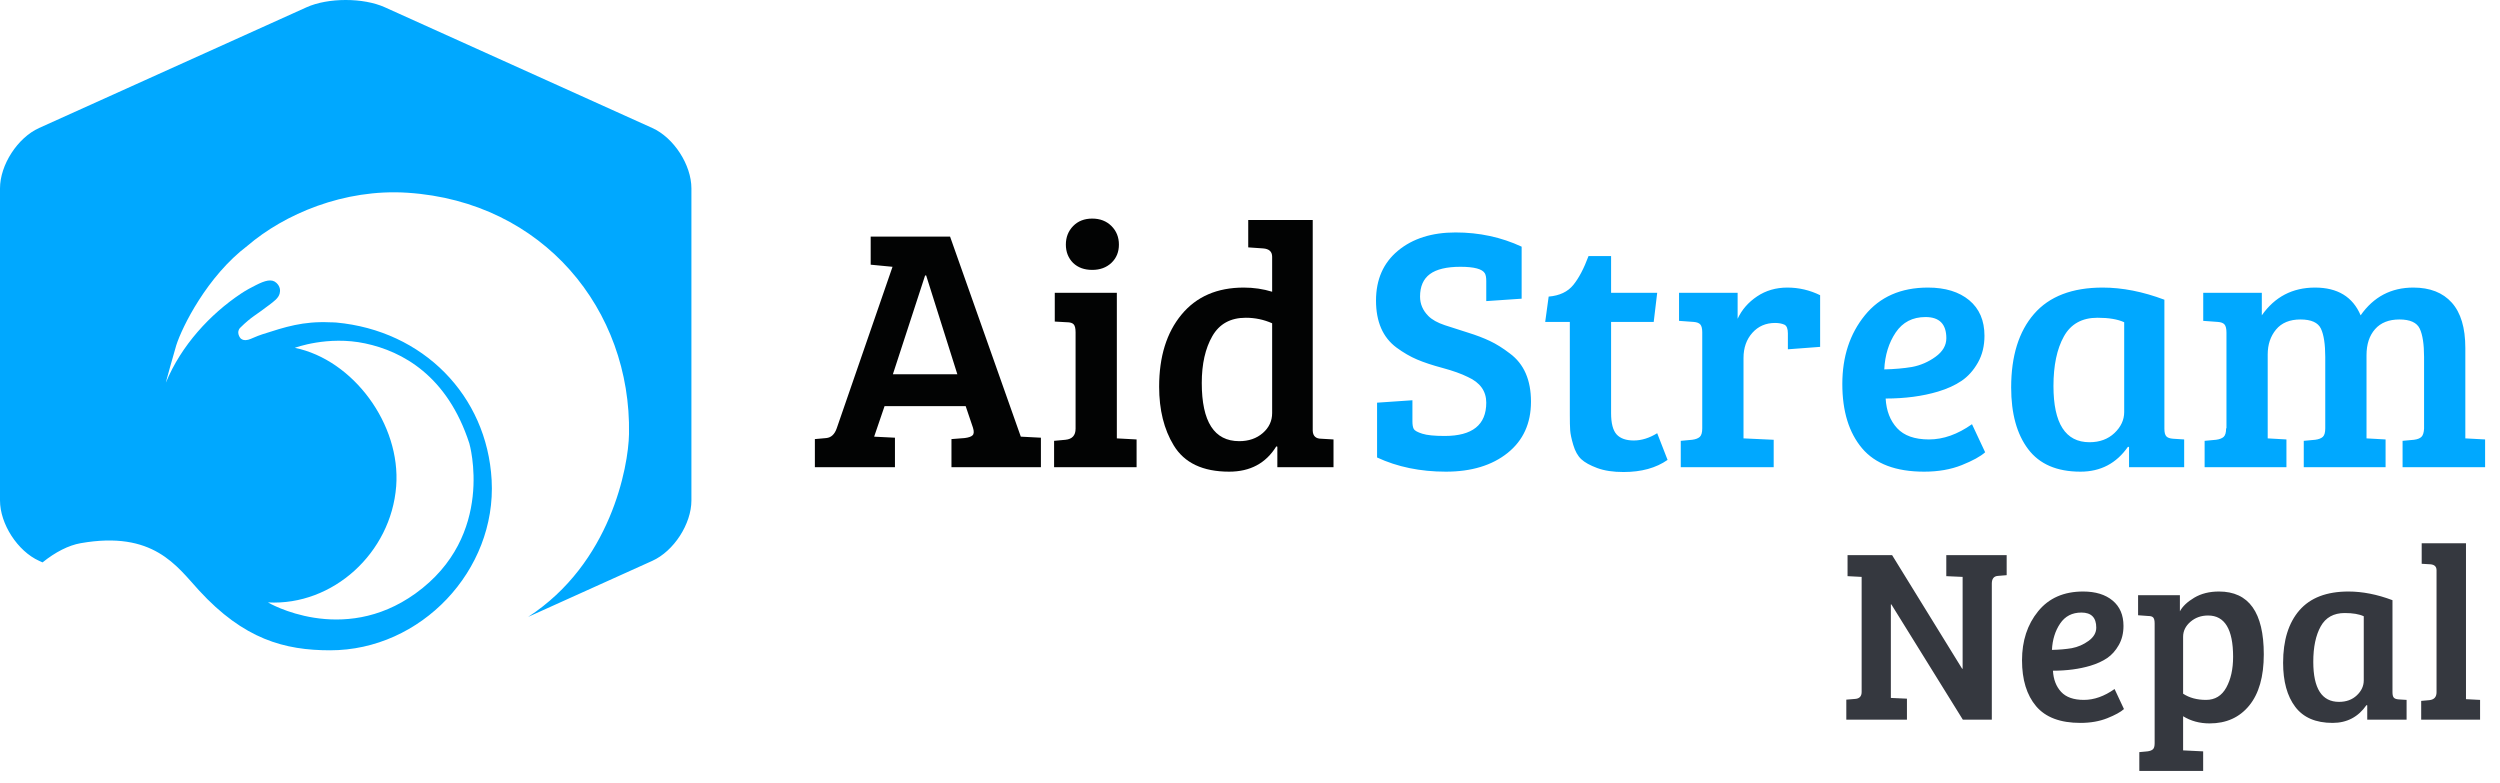
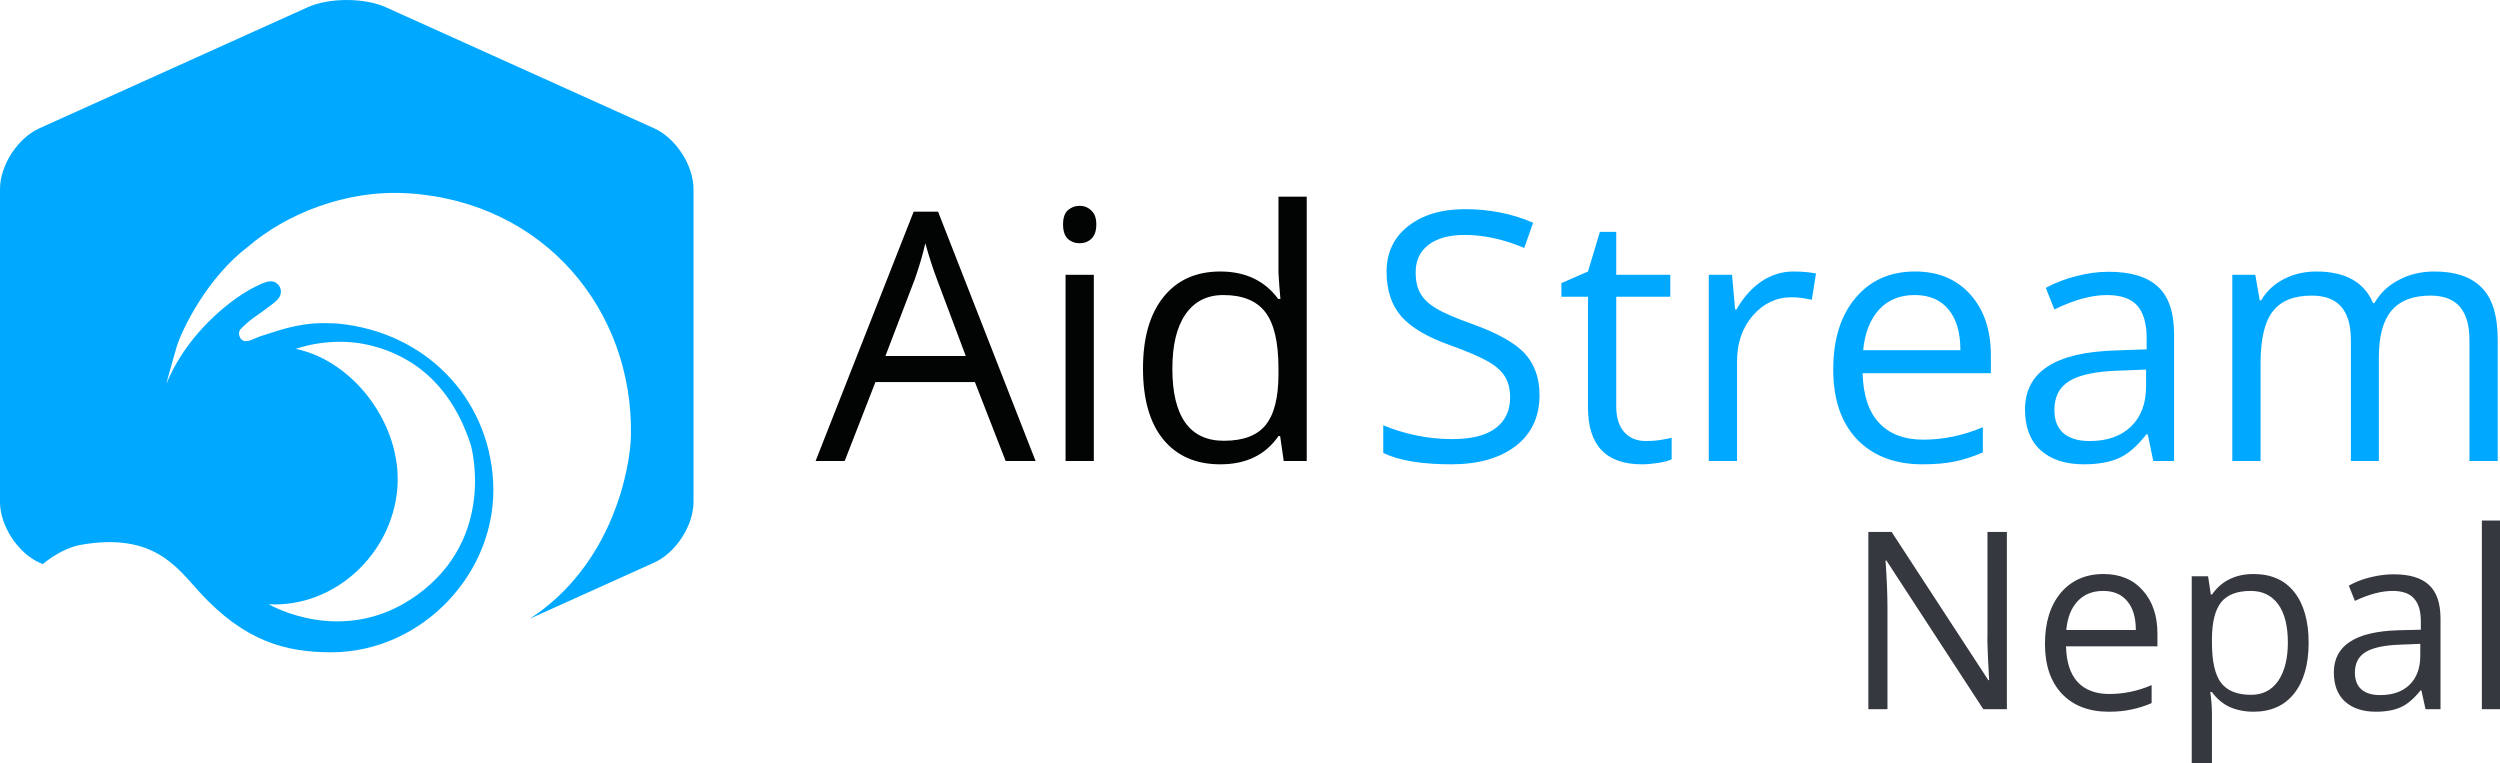
- <svg xmlns="http://www.w3.org/2000/svg" width="99px" height="31px" viewBox="0 0 99 31" version="1.1">
-   <g id="NGO" stroke="none" stroke-width="1" fill="none" fill-rule="evenodd">
-     <g id="login-copy" transform="translate(-17, -11)">
-       <g id="Group" transform="translate(17, 11)">
-         <path d="M15.689,19.255 C15.877,16.805 13.988,14.249 11.675,13.774 C11.675,13.774 12.977,13.283 14.461,13.599 C15.935,13.912 17.714,14.876 18.585,17.556 C18.585,17.556 19.647,21.206 16.451,23.503 C13.545,25.591 10.61,23.856 10.61,23.856 C13.181,23.994 15.486,21.899 15.689,19.255 M1.685,22.271 C2.191,21.861 2.72,21.593 3.195,21.51 C6.07,21.005 6.992,22.41 7.877,23.376 C9.658,25.319 11.273,25.751 13.071,25.752 C16.67,25.754 19.667,22.586 19.469,19.009 C19.284,15.658 16.751,13.089 13.313,12.772 C13.226,12.764 13.153,12.767 13.066,12.763 C11.999,12.717 11.307,12.943 10.387,13.239 C10.122,13.324 9.954,13.422 9.829,13.454 C9.678,13.493 9.595,13.453 9.542,13.412 C9.494,13.375 9.343,13.147 9.516,12.976 C9.961,12.536 10.117,12.495 10.652,12.083 C10.847,11.934 11.025,11.81 11.074,11.626 C11.106,11.507 11.1,11.346 10.946,11.202 C10.76,11.027 10.491,11.111 10.133,11.292 C9.957,11.381 9.76,11.482 9.544,11.626 C8.319,12.443 7.176,13.681 6.573,15.142 C6.539,15.226 6.928,13.837 6.979,13.676 C7.21,12.949 8.203,10.939 9.8,9.732 C11.257,8.484 13.617,7.467 16.141,7.633 C21.516,7.988 25.001,12.267 24.909,17.187 C24.885,18.488 24.184,22.306 20.914,24.429 L25.83,22.21 C26.683,21.826 27.38,20.748 27.38,19.817 L27.38,7.461 C27.38,6.529 26.683,5.452 25.83,5.068 L15.239,0.288 C14.387,-0.096 12.993,-0.096 12.14,0.288 L1.55,5.068 C0.697,5.452 -1.03028697e-13,6.529 -1.03028697e-13,7.461 L-1.03028697e-13,19.817 C-1.03028697e-13,20.748 0.697,21.826 1.55,22.21" id="Fill-1" fill="#00A8FF" />
-         <path d="M33.134,16.962 L35.344,10.565 L34.479,10.482 L34.479,9.37 L37.623,9.37 L40.424,17.292 L40.437,17.292 L41.22,17.333 L41.22,18.5 L37.678,18.5 L37.678,17.388 L38.2,17.347 C38.355,17.328 38.46,17.292 38.515,17.237 C38.57,17.182 38.575,17.081 38.529,16.935 L38.241,16.084 L35.028,16.084 L34.616,17.292 L35.44,17.333 L35.44,18.5 L32.269,18.5 L32.269,17.388 L32.722,17.347 C32.914,17.328 33.051,17.2 33.134,16.962 Z M36.634,10.908 L35.358,14.821 L37.911,14.821 L36.676,10.908 L36.634,10.908 Z M44.227,11.594 L44.227,17.36 L45.009,17.402 L45.009,18.5 L41.742,18.5 L41.742,17.457 L42.195,17.415 C42.46,17.388 42.593,17.242 42.593,16.976 L42.593,13.159 C42.593,13.004 42.568,12.899 42.517,12.844 C42.467,12.789 42.378,12.761 42.25,12.761 L41.769,12.734 L41.769,11.594 L44.227,11.594 Z M42.497,10.414 C42.305,10.221 42.208,9.979 42.208,9.686 C42.208,9.393 42.305,9.148 42.497,8.951 C42.689,8.755 42.941,8.656 43.252,8.656 C43.563,8.656 43.817,8.755 44.014,8.951 C44.211,9.148 44.309,9.393 44.309,9.686 C44.309,9.979 44.211,10.219 44.014,10.407 C43.817,10.594 43.563,10.688 43.252,10.688 C42.941,10.688 42.689,10.597 42.497,10.414 Z M49.251,11.388 C49.645,11.388 50.02,11.443 50.377,11.553 L50.377,10.166 C50.377,9.965 50.258,9.855 50.02,9.837 L49.43,9.796 L49.43,8.711 L51.984,8.711 L51.984,17.058 C51.993,17.269 52.107,17.374 52.327,17.374 L52.807,17.402 L52.807,18.5 L50.583,18.5 L50.583,17.69 L50.542,17.676 C50.13,18.344 49.508,18.678 48.675,18.678 C47.631,18.678 46.899,18.331 46.478,17.635 C46.094,17.004 45.902,16.23 45.902,15.315 C45.902,14.125 46.197,13.173 46.787,12.459 C47.377,11.745 48.199,11.388 49.251,11.388 Z M50.377,16.358 L50.377,12.802 C50.048,12.656 49.7,12.583 49.334,12.583 C48.73,12.583 48.288,12.825 48.009,13.31 C47.73,13.796 47.59,14.413 47.59,15.164 C47.59,16.702 48.084,17.47 49.073,17.47 C49.448,17.47 49.759,17.363 50.007,17.148 C50.254,16.933 50.377,16.669 50.377,16.358 Z" id="Aid" fill="#020303" />
-         <path d="M57.209,17.264 C58.307,17.264 58.856,16.825 58.856,15.946 C58.856,15.489 58.614,15.15 58.129,14.93 C57.872,14.802 57.54,14.683 57.133,14.573 C56.726,14.464 56.387,14.352 56.117,14.237 C55.847,14.123 55.575,13.965 55.3,13.763 C54.76,13.361 54.49,12.741 54.49,11.903 C54.49,11.066 54.781,10.407 55.362,9.926 C55.943,9.446 56.703,9.205 57.641,9.205 C58.579,9.205 59.451,9.393 60.257,9.768 L60.257,11.828 L58.856,11.924 L58.856,11.128 C58.856,10.99 58.838,10.89 58.801,10.825 C58.701,10.652 58.378,10.565 57.833,10.565 C57.289,10.565 56.886,10.661 56.625,10.853 C56.364,11.045 56.234,11.343 56.234,11.745 C56.234,12.038 56.344,12.294 56.563,12.514 C56.71,12.661 56.927,12.782 57.216,12.878 C57.504,12.974 57.81,13.072 58.135,13.173 C58.46,13.274 58.749,13.384 59,13.503 C59.252,13.622 59.515,13.786 59.79,13.997 C60.348,14.409 60.627,15.045 60.627,15.905 C60.627,16.766 60.318,17.443 59.701,17.937 C59.083,18.431 58.268,18.678 57.257,18.678 C56.245,18.678 55.337,18.491 54.532,18.116 L54.532,15.946 L55.932,15.85 L55.932,16.688 C55.932,16.825 55.95,16.926 55.987,16.99 C56.023,17.054 56.136,17.116 56.323,17.175 C56.511,17.235 56.806,17.264 57.209,17.264 Z M62.906,10.139 L63.799,10.139 L63.799,11.594 L65.625,11.594 L65.487,12.748 L63.799,12.748 L63.799,16.358 C63.799,16.761 63.872,17.042 64.018,17.203 C64.165,17.363 64.391,17.443 64.698,17.443 C65.005,17.443 65.313,17.347 65.625,17.155 L66.036,18.212 C65.579,18.532 64.998,18.692 64.293,18.692 C63.881,18.692 63.533,18.64 63.249,18.534 C62.966,18.429 62.755,18.312 62.618,18.184 C62.481,18.056 62.375,17.868 62.302,17.621 C62.229,17.374 62.188,17.18 62.179,17.038 C62.169,16.896 62.165,16.688 62.165,16.413 L62.165,12.748 L61.19,12.748 L61.327,11.745 C61.758,11.709 62.083,11.555 62.302,11.285 C62.522,11.015 62.723,10.633 62.906,10.139 Z M67.409,16.962 L67.409,13.159 C67.409,13.013 67.384,12.91 67.334,12.851 C67.284,12.791 67.194,12.757 67.066,12.748 L66.49,12.706 L66.49,11.594 L68.81,11.594 L68.81,12.624 C68.974,12.267 69.231,11.972 69.579,11.738 C69.926,11.505 70.327,11.388 70.78,11.388 C71.233,11.388 71.665,11.489 72.077,11.69 L72.077,13.736 L70.8,13.832 L70.8,13.201 C70.8,13.018 70.755,12.903 70.663,12.857 C70.562,12.812 70.439,12.789 70.292,12.789 C69.926,12.789 69.627,12.919 69.393,13.18 C69.16,13.441 69.043,13.773 69.043,14.175 L69.043,17.36 L70.238,17.415 L70.238,18.5 L66.558,18.5 L66.558,17.457 L67.011,17.415 C67.149,17.397 67.249,17.358 67.313,17.299 C67.377,17.239 67.409,17.127 67.409,16.962 Z M76.347,11.388 C77.033,11.388 77.578,11.555 77.981,11.889 C78.383,12.224 78.585,12.693 78.585,13.297 C78.585,13.699 78.498,14.054 78.324,14.361 C78.15,14.667 77.935,14.908 77.679,15.081 C77.422,15.255 77.111,15.397 76.745,15.507 C76.132,15.69 75.441,15.782 74.672,15.782 C74.699,16.267 74.851,16.658 75.125,16.955 C75.4,17.253 75.821,17.402 76.388,17.402 C76.956,17.402 77.523,17.2 78.091,16.798 L78.612,17.91 C78.429,18.074 78.12,18.244 77.686,18.418 C77.251,18.592 76.754,18.678 76.196,18.678 C75.079,18.678 74.26,18.37 73.738,17.752 C73.217,17.134 72.956,16.285 72.956,15.205 C72.956,14.125 73.253,13.219 73.848,12.487 C74.443,11.754 75.276,11.388 76.347,11.388 Z M75.715,14.532 C76.054,14.468 76.365,14.333 76.649,14.127 C76.933,13.921 77.075,13.677 77.075,13.393 C77.075,12.834 76.8,12.555 76.251,12.555 C75.738,12.555 75.345,12.759 75.07,13.166 C74.796,13.574 74.645,14.061 74.617,14.628 C75.02,14.619 75.386,14.587 75.715,14.532 Z M85.71,11.869 L85.71,16.976 C85.71,17.123 85.735,17.223 85.786,17.278 C85.836,17.333 85.925,17.365 86.053,17.374 L86.493,17.402 L86.493,18.5 L84.31,18.5 L84.31,17.704 L84.269,17.69 C83.811,18.349 83.184,18.678 82.388,18.678 C81.454,18.678 80.763,18.381 80.315,17.786 C79.866,17.191 79.642,16.377 79.642,15.342 C79.642,14.098 79.944,13.127 80.548,12.432 C81.152,11.736 82.058,11.388 83.266,11.388 C84.044,11.388 84.859,11.549 85.71,11.869 Z M84.118,16.317 L84.118,12.761 C83.861,12.642 83.509,12.583 83.06,12.583 C82.447,12.583 82.003,12.83 81.729,13.324 C81.454,13.818 81.317,14.473 81.317,15.287 C81.317,16.77 81.793,17.512 82.745,17.512 C83.147,17.512 83.477,17.39 83.733,17.148 C83.989,16.905 84.118,16.628 84.118,16.317 Z M87.248,12.706 L87.248,11.594 L89.568,11.594 L89.568,12.487 C90.081,11.754 90.783,11.388 91.675,11.388 C92.568,11.388 93.17,11.754 93.481,12.487 C93.993,11.754 94.689,11.388 95.568,11.388 C96.227,11.388 96.735,11.587 97.092,11.986 C97.448,12.384 97.627,12.981 97.627,13.777 L97.627,17.36 L98.41,17.402 L98.41,18.5 L95.142,18.5 L95.142,17.457 L95.595,17.415 C95.732,17.397 95.831,17.358 95.89,17.299 C95.95,17.239 95.984,17.132 95.993,16.976 L95.993,14.134 C95.993,13.631 95.936,13.258 95.822,13.015 C95.707,12.773 95.439,12.651 95.018,12.651 C94.597,12.651 94.275,12.78 94.051,13.036 C93.826,13.292 93.714,13.635 93.714,14.066 L93.714,17.36 L94.469,17.402 L94.469,18.5 L91.229,18.5 L91.229,17.457 L91.682,17.415 C91.82,17.397 91.92,17.358 91.984,17.299 C92.048,17.239 92.08,17.127 92.08,16.962 L92.08,14.134 C92.08,13.631 92.023,13.258 91.909,13.015 C91.794,12.773 91.524,12.651 91.099,12.651 C90.673,12.651 90.351,12.784 90.131,13.05 C89.911,13.315 89.801,13.644 89.801,14.038 L89.801,17.36 L90.543,17.402 L90.543,18.5 L87.303,18.5 L87.303,17.457 L87.756,17.415 C87.893,17.397 87.994,17.358 88.058,17.299 C88.122,17.239 88.154,17.127 88.154,16.962 L88.168,16.962 L88.168,13.173 C88.168,13.018 88.142,12.91 88.092,12.851 C88.042,12.791 87.953,12.757 87.824,12.748 L87.248,12.706 Z" id="Stream" fill="#00A8FF" />
-         <path d="M73.114,28.5 L73.114,27.706 L73.466,27.677 C73.636,27.664 73.721,27.572 73.721,27.402 L73.721,22.845 L73.163,22.816 L73.163,21.983 L74.927,21.983 L77.7,26.481 L77.72,26.481 L77.72,22.845 L77.073,22.816 L77.073,21.983 L79.464,21.983 L79.464,22.777 L79.111,22.806 C78.954,22.819 78.876,22.921 78.876,23.11 L78.876,28.5 L77.729,28.5 L74.897,23.933 L74.878,23.933 L74.878,27.638 L75.515,27.667 L75.515,28.5 L73.114,28.5 Z M82.492,23.424 C82.982,23.424 83.371,23.543 83.658,23.781 C83.946,24.02 84.09,24.355 84.09,24.786 C84.09,25.073 84.028,25.326 83.903,25.545 C83.779,25.764 83.626,25.936 83.443,26.06 C83.26,26.184 83.038,26.285 82.776,26.364 C82.339,26.494 81.845,26.56 81.297,26.56 C81.316,26.906 81.424,27.185 81.62,27.398 C81.816,27.61 82.117,27.716 82.522,27.716 C82.927,27.716 83.332,27.572 83.737,27.285 L84.109,28.079 C83.979,28.196 83.758,28.317 83.448,28.441 C83.137,28.565 82.783,28.627 82.384,28.627 C81.587,28.627 81.003,28.407 80.63,27.966 C80.258,27.525 80.072,26.919 80.072,26.148 C80.072,25.377 80.284,24.73 80.709,24.208 C81.133,23.685 81.728,23.424 82.492,23.424 Z M82.041,25.668 C82.283,25.622 82.505,25.526 82.708,25.379 C82.91,25.232 83.012,25.057 83.012,24.854 C83.012,24.456 82.816,24.257 82.424,24.257 C82.058,24.257 81.777,24.402 81.581,24.693 C81.385,24.983 81.277,25.331 81.257,25.736 C81.545,25.73 81.806,25.707 82.041,25.668 Z M85.324,29.431 L85.324,24.688 C85.324,24.577 85.306,24.5 85.27,24.457 C85.235,24.415 85.171,24.394 85.079,24.394 L84.668,24.364 L84.668,23.571 L86.324,23.571 L86.324,24.208 C86.429,24.012 86.618,23.832 86.892,23.669 C87.167,23.505 87.493,23.424 87.872,23.424 C89.055,23.424 89.646,24.253 89.646,25.913 C89.646,26.795 89.453,27.471 89.068,27.941 C88.683,28.412 88.16,28.647 87.5,28.647 C87.108,28.647 86.758,28.552 86.451,28.363 L86.451,29.715 L87.245,29.754 L87.245,30.529 L84.717,30.529 L84.717,29.784 L85.04,29.754 C85.138,29.741 85.21,29.714 85.256,29.671 C85.302,29.629 85.324,29.549 85.324,29.431 Z M88.431,26.011 C88.431,24.92 88.101,24.374 87.441,24.374 C87.167,24.374 86.933,24.457 86.74,24.624 C86.548,24.791 86.451,24.988 86.451,25.217 L86.451,27.471 C86.7,27.634 87.002,27.716 87.358,27.716 C87.714,27.716 87.982,27.553 88.162,27.226 C88.341,26.899 88.431,26.494 88.431,26.011 Z M94.742,23.767 L94.742,27.412 C94.742,27.517 94.76,27.589 94.796,27.628 C94.832,27.667 94.896,27.69 94.987,27.696 L95.301,27.716 L95.301,28.5 L93.743,28.5 L93.743,27.932 L93.713,27.922 C93.387,28.392 92.939,28.627 92.371,28.627 C91.704,28.627 91.211,28.415 90.891,27.99 C90.571,27.566 90.411,26.984 90.411,26.246 C90.411,25.357 90.626,24.665 91.057,24.168 C91.489,23.672 92.135,23.424 92.998,23.424 C93.553,23.424 94.135,23.538 94.742,23.767 Z M93.605,26.942 L93.605,24.404 C93.422,24.319 93.171,24.276 92.851,24.276 C92.413,24.276 92.096,24.453 91.9,24.805 C91.704,25.158 91.606,25.625 91.606,26.207 C91.606,27.265 91.946,27.794 92.625,27.794 C92.913,27.794 93.148,27.708 93.331,27.535 C93.514,27.362 93.605,27.164 93.605,26.942 Z M97.653,21.513 L97.653,27.687 L98.211,27.716 L98.211,28.5 L95.879,28.5 L95.879,27.755 L96.202,27.726 C96.392,27.706 96.487,27.602 96.487,27.412 L96.487,22.581 C96.487,22.437 96.405,22.359 96.242,22.346 L95.899,22.326 L95.899,21.513 L97.653,21.513 Z" id="Nepal" fill="#35383F" />
-       </g>
-     </g>
+ <svg xmlns="http://www.w3.org/2000/svg" width="141" height="43" viewBox="0 0 141 43">
+   <g fill="none" fill-rule="evenodd">
+     <path fill="#00A8FF" d="M22.413 27.507c.269-3.5-2.43-7.15-5.734-7.83 0 0 1.86-.7 3.98-.25 2.106.448 4.647 1.825 5.89 5.654 0 0 1.518 5.213-3.048 8.494-4.15 2.983-8.344.505-8.344.505 3.674.197 6.965-2.796 7.256-6.573M2.407 31.816c.723-.586 1.478-.969 2.157-1.088 4.107-.721 5.424 1.287 6.69 2.667 2.543 2.775 4.85 3.393 7.418 3.394 5.143.002 9.424-4.523 9.141-9.633-.264-4.787-3.882-8.458-8.795-8.91-.124-.012-.229-.008-.352-.013-1.525-.066-2.514.257-3.827.68-.378.121-.62.261-.798.307-.215.055-.334-.002-.41-.06-.068-.053-.283-.378-.037-.623.636-.63.859-.688 1.624-1.275.278-.214.532-.391.602-.653a.586.586 0 0 0-.182-.606c-.267-.25-.65-.13-1.162.128a7.711 7.711 0 0 0-.842.477c-1.75 1.168-3.383 2.936-4.244 5.023-.05.12.507-1.864.58-2.094.33-1.039 1.75-3.91 4.03-5.634 2.082-1.784 5.453-3.236 9.059-2.998 7.678.506 12.656 6.62 12.526 13.647-.035 1.86-1.036 7.314-5.708 10.346l7.024-3.17c1.217-.549 2.213-2.087 2.213-3.419V10.66c0-1.331-.996-2.87-2.213-3.42L21.77.413c-1.218-.55-3.21-.55-4.427 0L2.214 7.24C.996 7.789 0 9.328 0 10.659v17.65c0 1.332.996 2.87 2.214 3.42" />
+     <text fill="#020303" font-family="Open Sans,sans-serif" font-size="19.613">
+       <tspan x="46" y="26">Aid</tspan>
+     </text>
+     <text fill="#00A8FF" font-family="Open Sans,sans-serif" font-size="19.613">
+       <tspan x="77" y="26">Stream</tspan>
+     </text>
+     <text fill="#35383F" font-family="Open Sans,sans-serif" font-size="14">
+       <tspan x="104" y="40">Nepal</tspan>
+     </text>
  </g>
</svg>
